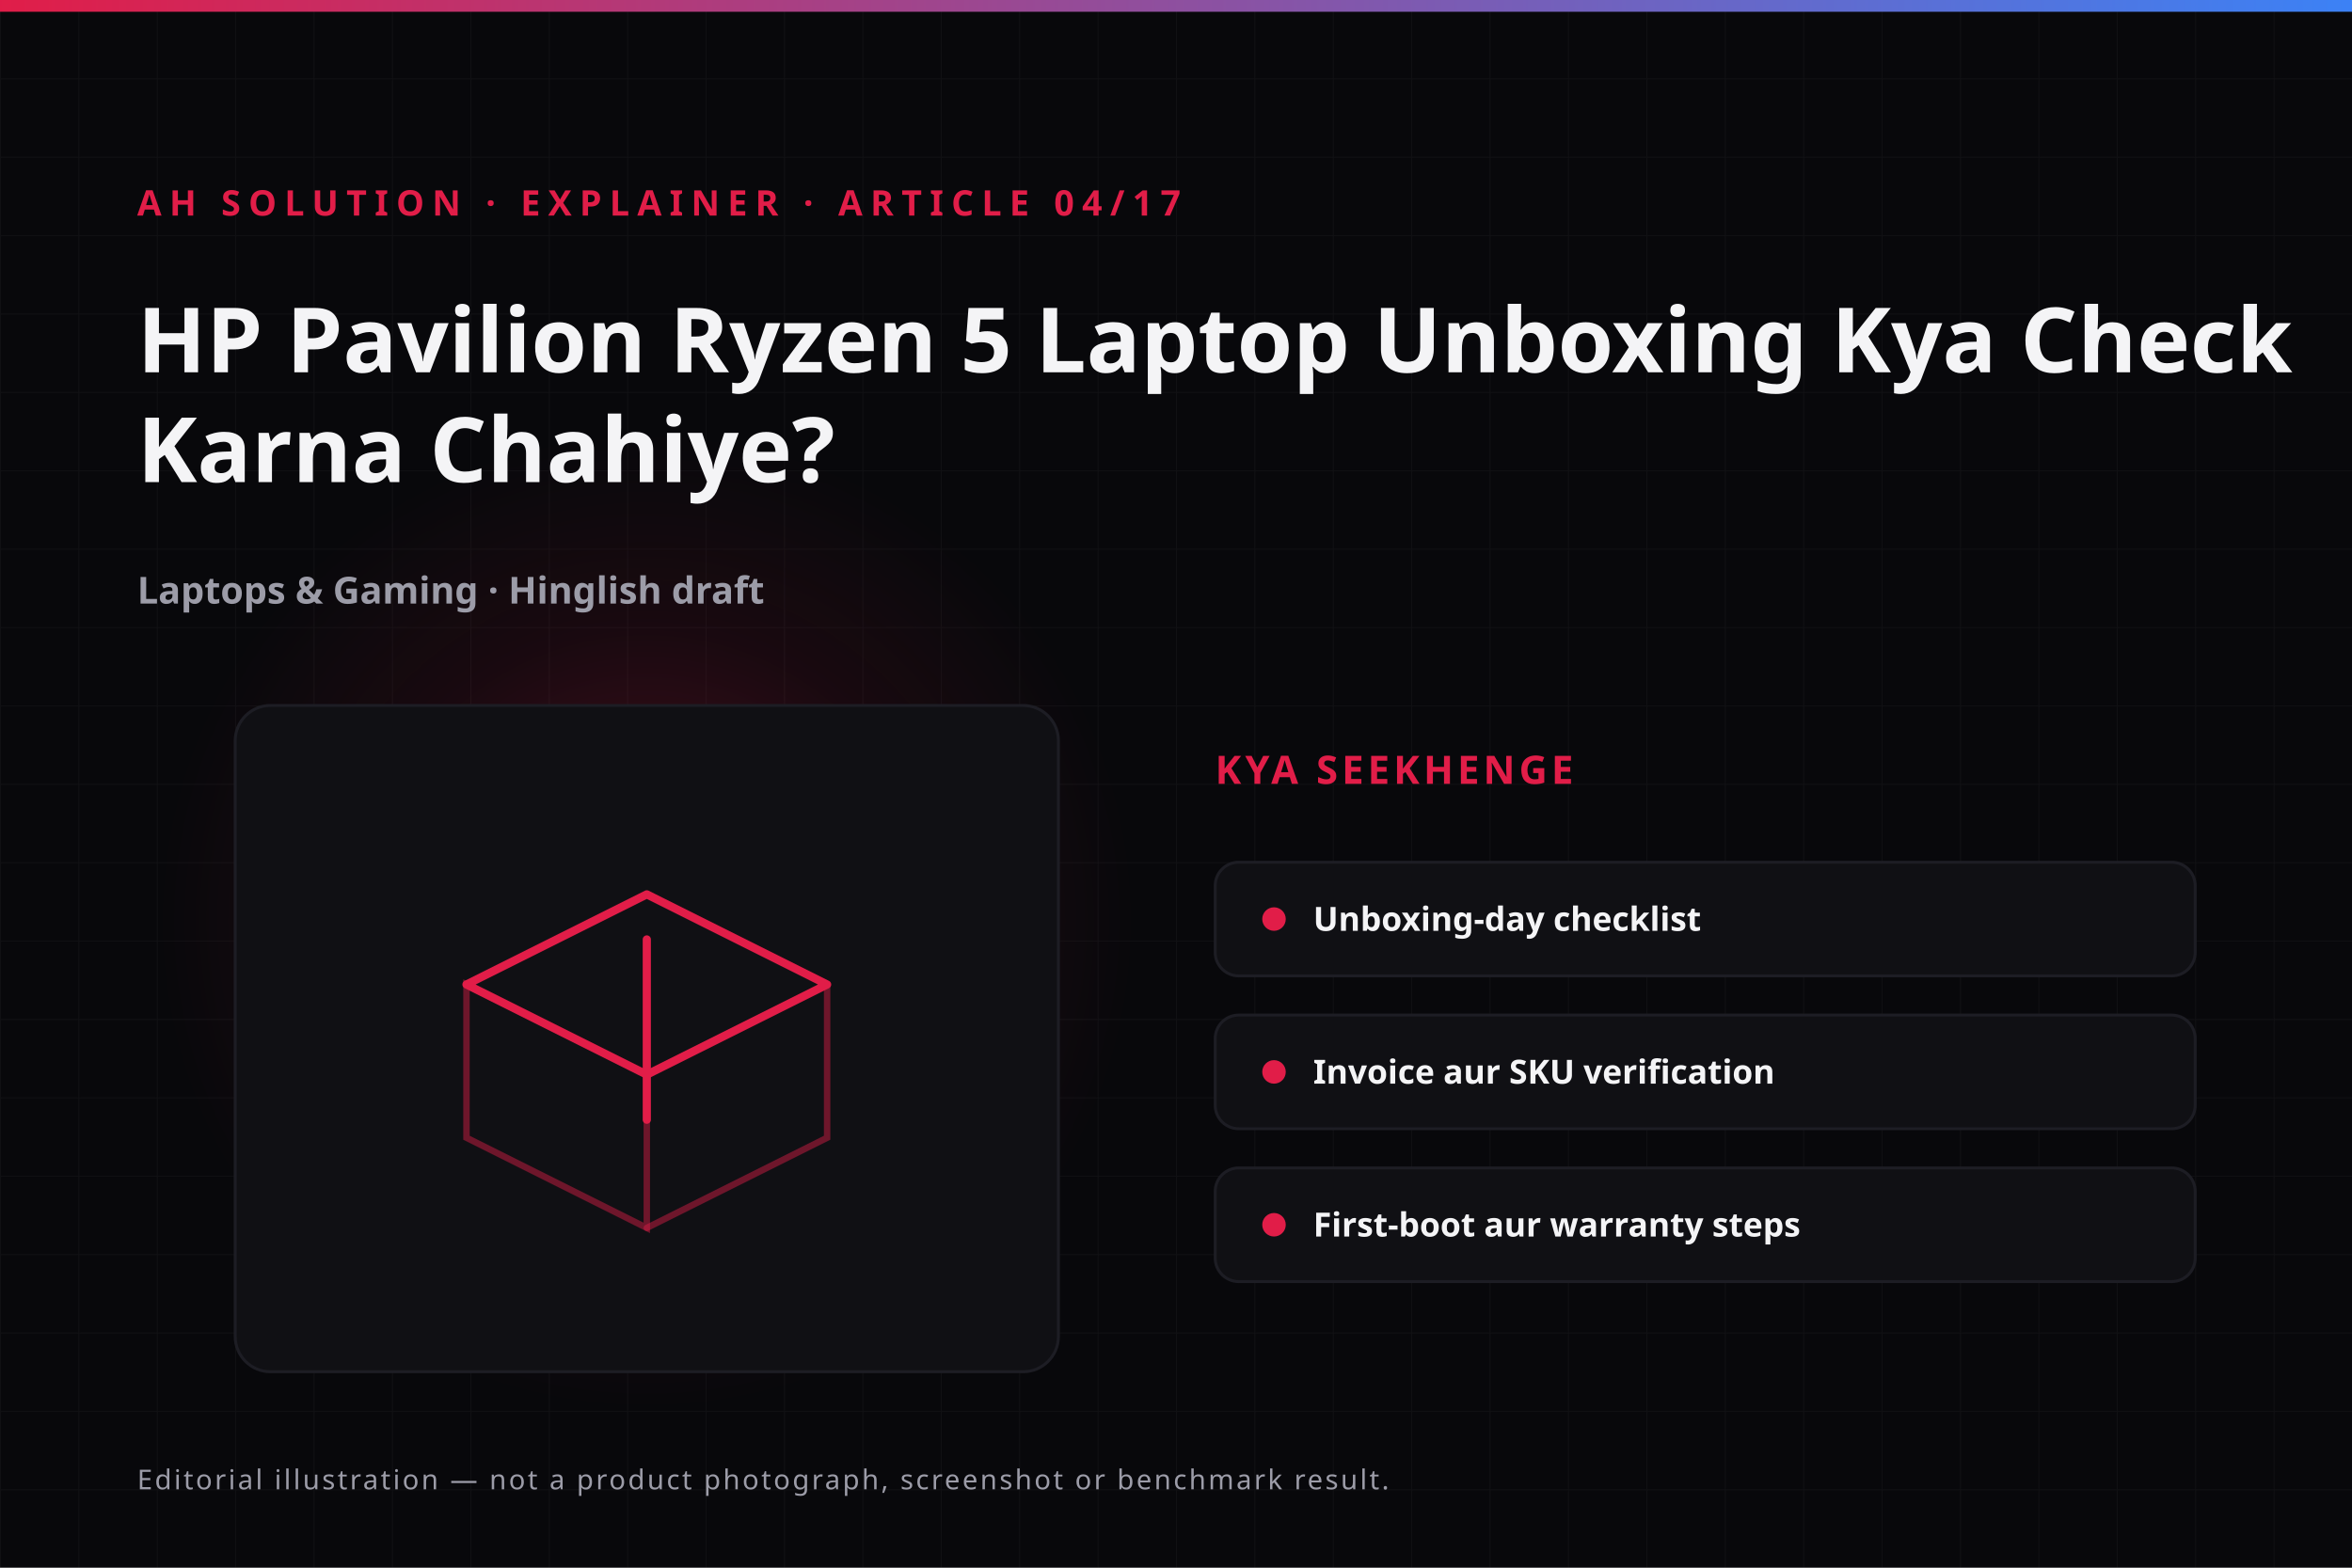
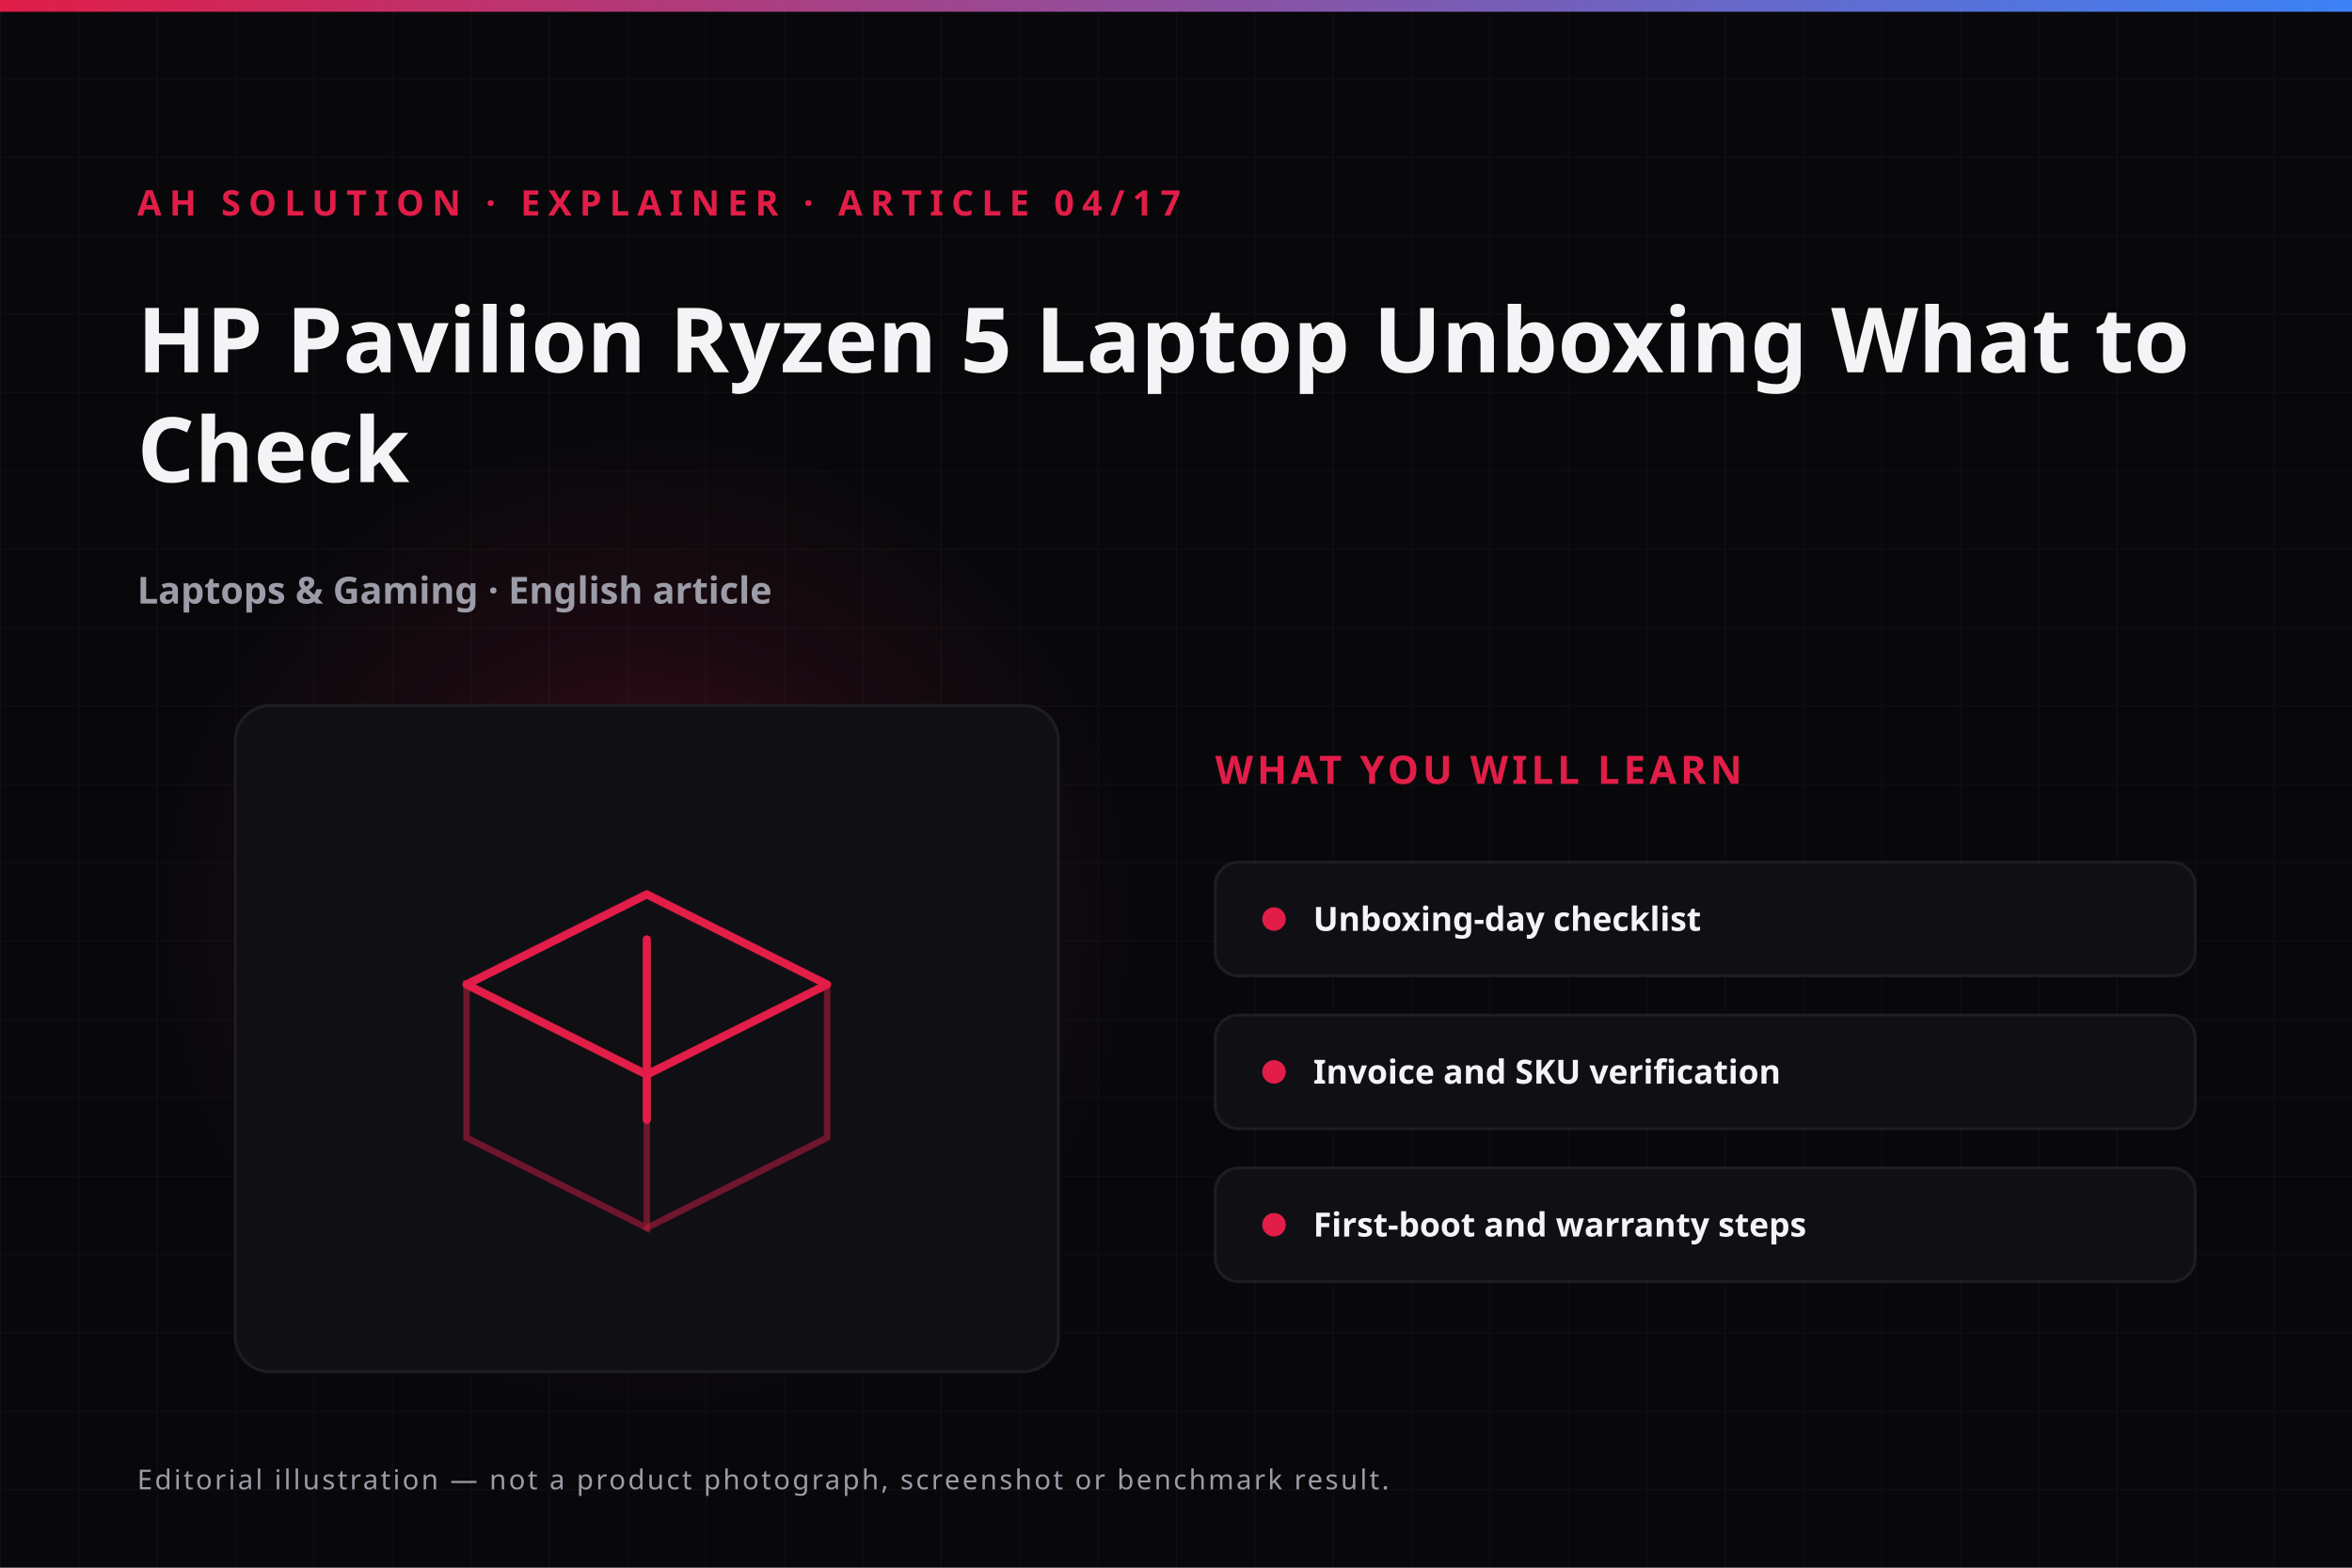
- <svg xmlns="http://www.w3.org/2000/svg" width="1200" height="800" viewBox="0 0 1200 800" role="img" aria-label="AH Solution explainer visual — HP Pavilion Ryzen 5 Laptop Unboxing: Kya Check Karna Chahiye?">
+ <svg xmlns="http://www.w3.org/2000/svg" width="1200" height="800" viewBox="0 0 1200 800" role="img" aria-label="AH Solution explainer visual — HP Pavilion Ryzen 5 Laptop Unboxing: What to Check">
  <defs>
    <radialGradient id="glow" cx="50%" cy="50%" r="50%">
      <stop offset="0%" stop-color="#E11D48" stop-opacity="0.32" />
      <stop offset="60%" stop-color="#E11D48" stop-opacity="0.08" />
      <stop offset="100%" stop-color="#E11D48" stop-opacity="0" />
    </radialGradient>
    <linearGradient id="bar" x1="0" y1="0" x2="1" y2="0">
      <stop offset="0%" stop-color="#E11D48" />
      <stop offset="100%" stop-color="#3B82F6" />
    </linearGradient>
    <pattern id="grid" width="40" height="40" patternUnits="userSpaceOnUse">
      <path d="M40 0H0V40" fill="none" stroke="#FFFFFF" stroke-opacity="0.035" stroke-width="1" />
    </pattern>
  </defs>
  <rect width="1200" height="800" fill="#08080B" />
  <rect width="1200" height="800" fill="url(#grid)" />
  <circle cx="330" cy="470" r="250" fill="url(#glow)" />
  <rect x="0" y="0" width="1200" height="6" fill="url(#bar)" />
  <text x="70" y="110" font-family="Manrope, 'Segoe UI', system-ui, sans-serif" font-size="18" font-weight="700" letter-spacing="4" fill="#E11D48">AH SOLUTION · EXPLAINER · ARTICLE 04/17</text>
-   <text x="70" y="190" font-family="Manrope, 'Segoe UI', system-ui, sans-serif" font-size="46" font-weight="800" fill="#F4F4F6">HP Pavilion Ryzen 5 Laptop Unboxing Kya Check</text>
-   <text x="70" y="246" font-family="Manrope, 'Segoe UI', system-ui, sans-serif" font-size="46" font-weight="800" fill="#F4F4F6">Karna Chahiye?</text>
-   <text x="70" y="308" font-family="Manrope, 'Segoe UI', system-ui, sans-serif" font-size="19" font-weight="600" fill="#9C9CA8">Laptops &amp; Gaming · Hinglish draft</text>
+   <text x="70" y="190" font-family="Manrope, 'Segoe UI', system-ui, sans-serif" font-size="46" font-weight="800" fill="#F4F4F6">HP Pavilion Ryzen 5 Laptop Unboxing What to</text>
+   <text x="70" y="246" font-family="Manrope, 'Segoe UI', system-ui, sans-serif" font-size="46" font-weight="800" fill="#F4F4F6">Check</text>
+   <text x="70" y="308" font-family="Manrope, 'Segoe UI', system-ui, sans-serif" font-size="19" font-weight="600" fill="#9C9CA8">Laptops &amp; Gaming · English article</text>
  <rect x="120" y="360" width="420" height="340" rx="18" fill="#101014" stroke="#1D1D24" stroke-width="1.5" />
  <path d="M238 502.4 l92 -46 l92 46 l-92 46 Z" fill="none" stroke="#E11D48" stroke-width="4.182" stroke-linecap="round" stroke-linejoin="round" />
  <path d="M238 502.4 v78.2 l92 46 v-78.2 Z" fill="none" stroke="#E11D48" stroke-opacity="0.45" stroke-width="3.286" stroke-linecap="round" />
  <path d="M422 502.4 v78.2 l-92 46" fill="none" stroke="#E11D48" stroke-opacity="0.45" stroke-width="3.286" stroke-linecap="round" />
  <path d="M330 479.4 v92" fill="none" stroke="#E11D48" stroke-width="4.182" stroke-linecap="round" stroke-linejoin="round" />
-   <text x="620" y="400" font-family="Manrope, 'Segoe UI', system-ui, sans-serif" font-size="20" font-weight="700" letter-spacing="2" fill="#E11D48">KYA SEEKHENGE</text>
+   <text x="620" y="400" font-family="Manrope, 'Segoe UI', system-ui, sans-serif" font-size="20" font-weight="700" letter-spacing="2" fill="#E11D48">WHAT YOU WILL LEARN</text>
  <rect x="620" y="440" width="500" height="58" rx="12" fill="#101014" stroke="#1D1D24" stroke-width="1.5" />
  <circle cx="650" cy="469" r="6" fill="#E11D48" />
  <text x="670" y="475" font-family="Manrope, 'Segoe UI', system-ui, sans-serif" font-size="17" font-weight="600" fill="#F4F4F6">Unboxing-day checklist</text>
  <rect x="620" y="518" width="500" height="58" rx="12" fill="#101014" stroke="#1D1D24" stroke-width="1.5" />
  <circle cx="650" cy="547" r="6" fill="#E11D48" />
-   <text x="670" y="553" font-family="Manrope, 'Segoe UI', system-ui, sans-serif" font-size="17" font-weight="600" fill="#F4F4F6">Invoice aur SKU verification</text>
+   <text x="670" y="553" font-family="Manrope, 'Segoe UI', system-ui, sans-serif" font-size="17" font-weight="600" fill="#F4F4F6">Invoice and SKU verification</text>
  <rect x="620" y="596" width="500" height="58" rx="12" fill="#101014" stroke="#1D1D24" stroke-width="1.5" />
  <circle cx="650" cy="625" r="6" fill="#E11D48" />
-   <text x="670" y="631" font-family="Manrope, 'Segoe UI', system-ui, sans-serif" font-size="17" font-weight="600" fill="#F4F4F6">First-boot aur warranty steps</text>
+   <text x="670" y="631" font-family="Manrope, 'Segoe UI', system-ui, sans-serif" font-size="17" font-weight="600" fill="#F4F4F6">First-boot and warranty steps</text>
  <text x="70" y="760" font-family="Manrope, 'Segoe UI', system-ui, sans-serif" font-size="14" font-weight="500" letter-spacing="1.2" fill="#9C9CA8">Editorial illustration — not a product photograph, screenshot or benchmark result.</text>
</svg>
